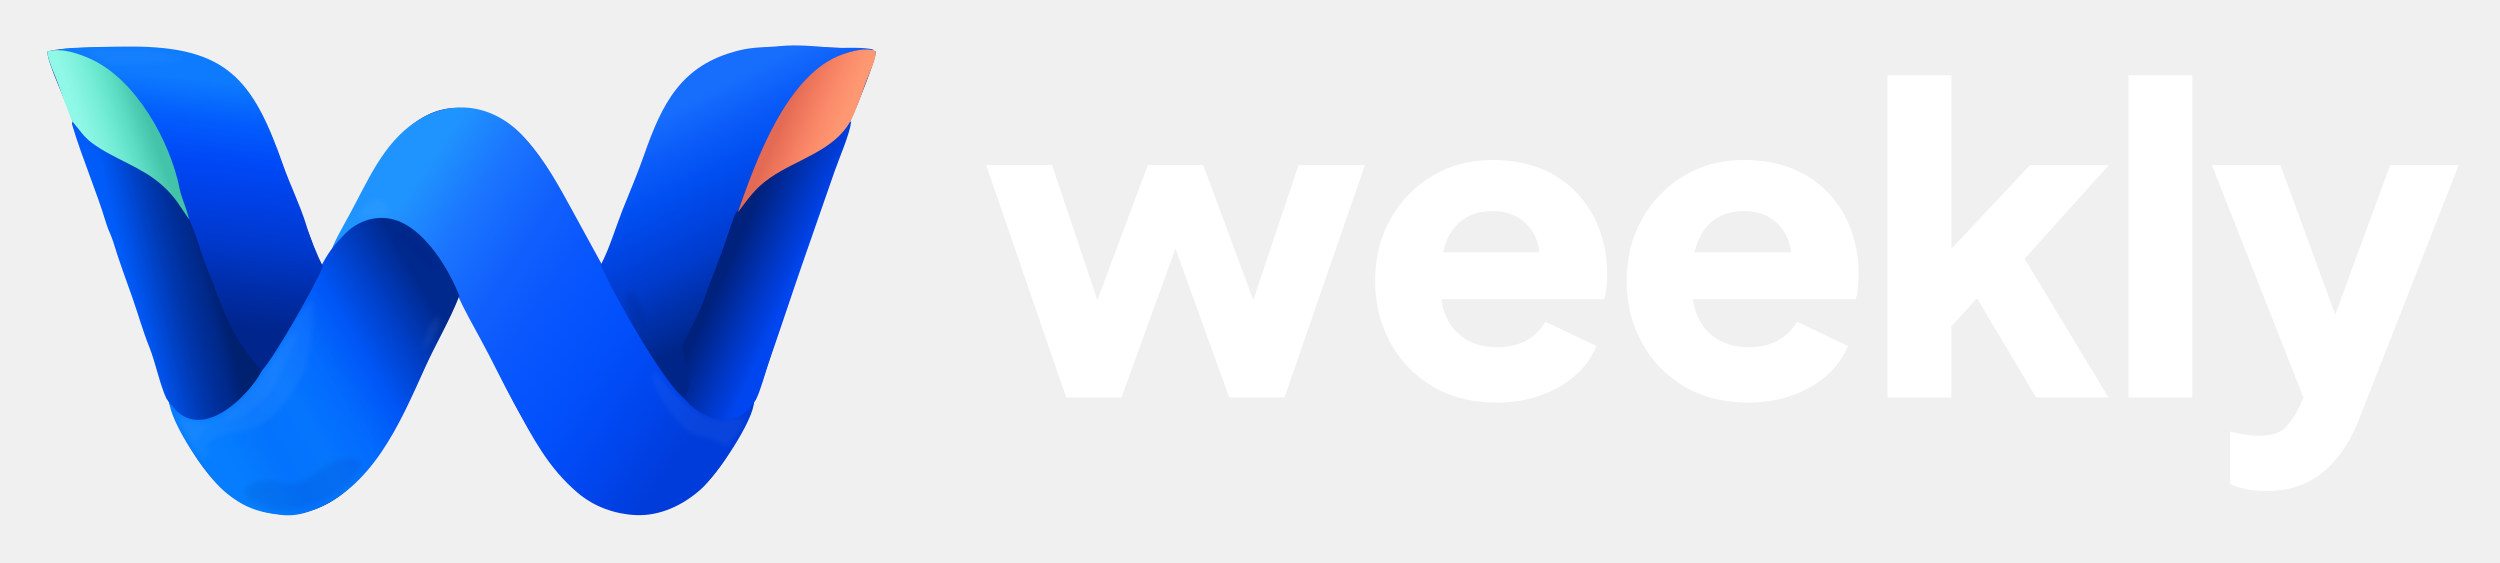
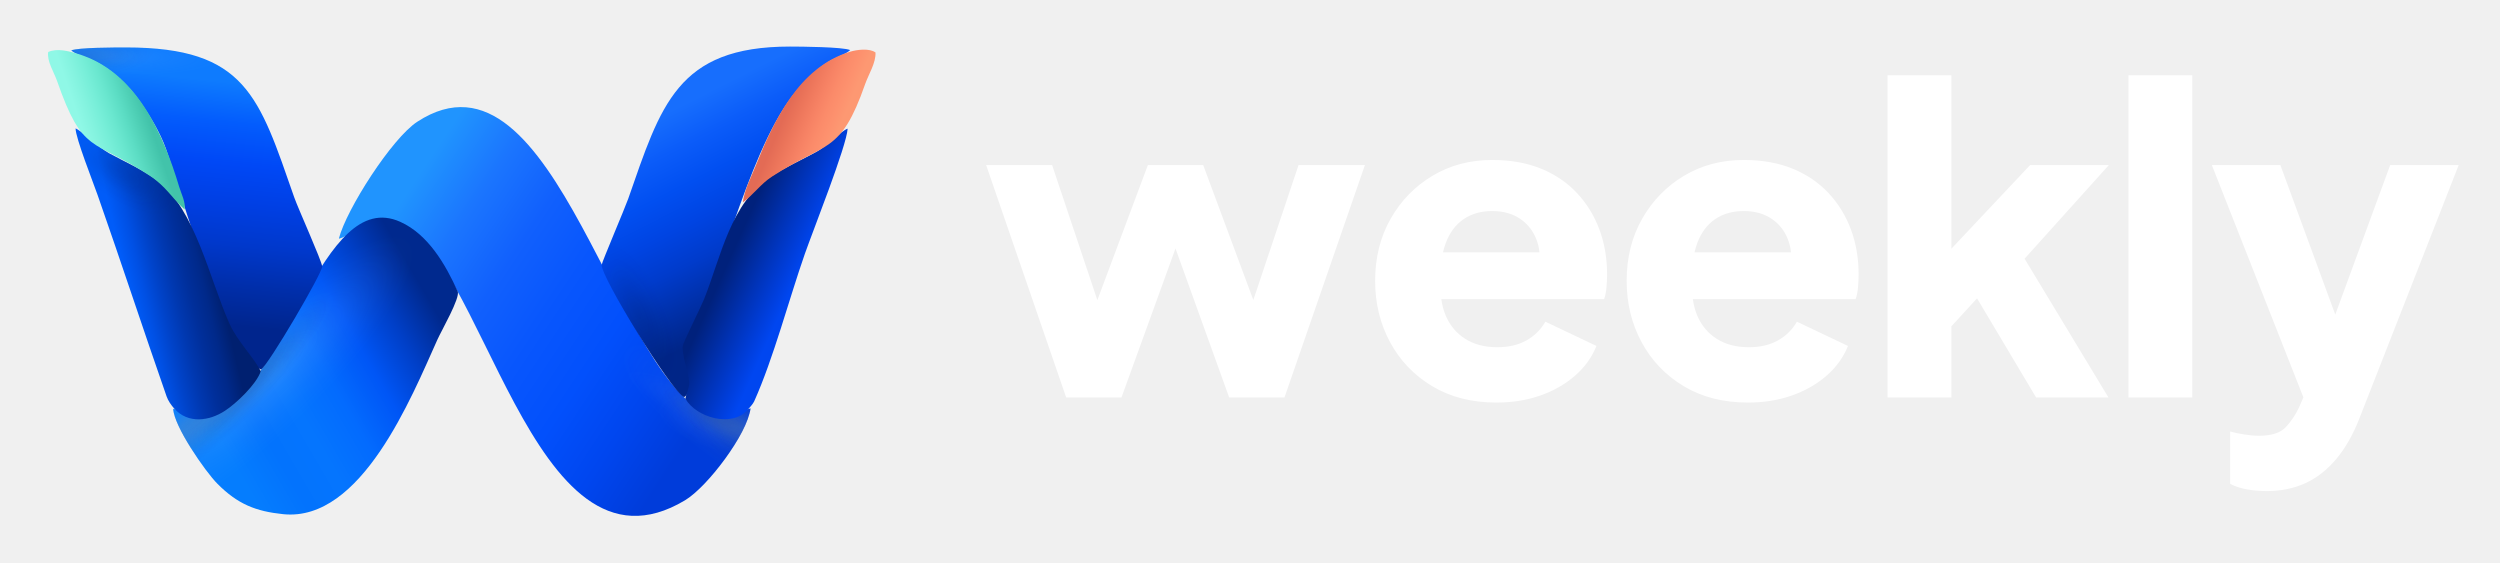
<svg xmlns="http://www.w3.org/2000/svg" viewBox="-60 -579 3642 820" role="img" aria-label="weekly">
  <g transform="translate(-192.66 -975.22) scale(1.2844)">
    <defs>
      <linearGradient id="face1" gradientUnits="userSpaceOnUse" x1="1015.5" y1="673.8" x2="605.8" y2="402.0">
        <stop offset="0.000" stop-color="#003cda" />
        <stop offset="0.071" stop-color="#003cda" />
        <stop offset="0.214" stop-color="#0046ef" />
        <stop offset="0.357" stop-color="#0250fc" />
        <stop offset="0.500" stop-color="#0856fd" />
        <stop offset="0.643" stop-color="#1160fd" />
        <stop offset="0.786" stop-color="#1b75fe" />
        <stop offset="0.929" stop-color="#2094fe" />
        <stop offset="1.000" stop-color="#2094fe" />
      </linearGradient>
+       <radialGradient id="face1-s0" gradientUnits="userSpaceOnUse" cx="934.3" cy="792.0" r="152.6" gradientTransform="translate(934.3 792.0) rotate(-144.8) scale(1 0.288) translate(-934.3 -792.0)">
+         <stop offset="0.00" stop-color="#9cd0ff" stop-opacity="0.126" />
+         <stop offset="0.20" stop-color="#9cd0ff" stop-opacity="0.111" />
+         <stop offset="0.40" stop-color="#9cd0ff" stop-opacity="0.076" />
+         <stop offset="0.60" stop-color="#9cd0ff" stop-opacity="0.041" />
+         <stop offset="0.80" stop-color="#9cd0ff" stop-opacity="0.017" />
+         <stop offset="1.00" stop-color="#9cd0ff" stop-opacity="0.000" />
+       </radialGradient>
+       <radialGradient id="face1-s1" gradientUnits="userSpaceOnUse" cx="943.7" cy="798.3" r="70.3" gradientTransform="translate(943.7 798.3) rotate(-141.3) scale(1 0.604) translate(-943.7 -798.3)">
+         <stop offset="0.00" stop-color="#00103a" stop-opacity="0.156" />
+         <stop offset="0.20" stop-color="#00103a" stop-opacity="0.137" />
+         <stop offset="0.40" stop-color="#00103a" stop-opacity="0.094" />
+         <stop offset="0.60" stop-color="#00103a" stop-opacity="0.050" />
+         <stop offset="0.80" stop-color="#00103a" stop-opacity="0.021" />
+         <stop offset="1.00" stop-color="#00103a" stop-opacity="0.000" />
+       </radialGradient>
+       <radialGradient id="face1-s2" gradientUnits="userSpaceOnUse" cx="936.3" cy="791.3" r="89.8" gradientTransform="translate(936.3 791.3) rotate(-167.3) scale(1 0.364) translate(-936.3 -791.3)">
+         <stop offset="0.00" stop-color="#9cd0ff" stop-opacity="0.116" />
+         <stop offset="0.20" stop-color="#9cd0ff" stop-opacity="0.102" />
+         <stop offset="0.40" stop-color="#9cd0ff" stop-opacity="0.070" />
+         <stop offset="0.60" stop-color="#9cd0ff" stop-opacity="0.037" />
+         <stop offset="0.80" stop-color="#9cd0ff" stop-opacity="0.016" />
+         <stop offset="1.00" stop-color="#9cd0ff" stop-opacity="0.000" />
+       </radialGradient>
+       <radialGradient id="face1-s3" gradientUnits="userSpaceOnUse" cx="915.0" cy="781.3" r="67.1" gradientTransform="translate(915.0 781.3) rotate(-153.6) scale(1 0.333) translate(-915.0 -781.3)">
+         <stop offset="0.00" stop-color="#00103a" stop-opacity="0.181" />
+         <stop offset="0.20" stop-color="#00103a" stop-opacity="0.160" />
+         <stop offset="0.40" stop-color="#00103a" stop-opacity="0.110" />
+         <stop offset="0.60" stop-color="#00103a" stop-opacity="0.059" />
+         <stop offset="0.80" stop-color="#00103a" stop-opacity="0.025" />
+         <stop offset="1.00" stop-color="#00103a" stop-opacity="0.000" />
+       </radialGradient>
+       <radialGradient id="face1-s4" gradientUnits="userSpaceOnUse" cx="933.0" cy="791.3" r="135.0" gradientTransform="translate(933.0 791.3) rotate(-153.3) scale(1 0.155) translate(-933.0 -791.3)">
+         <stop offset="0.00" stop-color="#9cd0ff" stop-opacity="0.102" />
+         <stop offset="0.20" stop-color="#9cd0ff" stop-opacity="0.090" />
+         <stop offset="0.40" stop-color="#9cd0ff" stop-opacity="0.062" />
+         <stop offset="0.60" stop-color="#9cd0ff" stop-opacity="0.033" />
+         <stop offset="0.80" stop-color="#9cd0ff" stop-opacity="0.014" />
+         <stop offset="1.00" stop-color="#9cd0ff" stop-opacity="0.000" />
+       </radialGradient>
      <clipPath id="c_face1">
-         <path d="M479.4 592.5C484.3 589.9 488.9 582.3 493.3 577.3C508.0 561.1 527.9 554.1 549.3 558.4C563.2 561.2 584.2 579.4 592.1 590.7C603.8 607.4 614.3 625.4 622.7 644.0C629.5 659.1 640.0 677.9 648.1 692.7C661.4 716.9 673.3 742.3 686.7 766.7C707.8 804.9 724.4 838.5 758.7 867.6C776.9 883.1 800.4 891.5 824.0 892.7C851.8 894.1 878.3 881.4 898.7 863.0C916.1 847.3 958.7 785.5 958.7 762.9C946.3 771.6 947.5 781.6 926.3 782.7C906.8 783.6 888.0 769.1 875.7 755.3C848.3 725.0 829.6 688.2 810.1 652.7C791.8 619.4 773.7 586.0 755.4 552.7C737.6 520.4 723.3 492.5 698.3 464.7C665.4 428.1 617.4 418.9 575.7 446.0C537.4 470.9 520.0 515.0 498.9 553.3C493.8 562.7 481.6 583.6 479.4 592.5Z" />
+         <path d="M488.0 579.2C508.9 573.3 512.8 549.6 550.0 558.9C650.7 584.1 704.8 981.2 880.3 875.9C906.0 860.4 950.6 801.2 954.6 771.7C940.8 775.1 935.8 786.8 915.7 781.7C802.0 753.3 734.9 343.6 576.7 446.5C547.8 465.2 496.1 546.1 487.7 578.9Z" />
      </clipPath>
      <linearGradient id="face2" gradientUnits="userSpaceOnUse" x1="179.2" y1="-104.3" x2="-108.6" y2="63.2">
        <stop offset="0.000" stop-color="#00298e" />
        <stop offset="0.071" stop-color="#00298e" />
        <stop offset="0.214" stop-color="#003fc7" />
        <stop offset="0.357" stop-color="#0056f6" />
        <stop offset="0.500" stop-color="#036bfe" />
        <stop offset="0.643" stop-color="#0575fe" />
        <stop offset="0.786" stop-color="#0373fd" />
        <stop offset="0.929" stop-color="#057dfe" />
        <stop offset="1.000" stop-color="#057dfe" />
      </linearGradient>
+       <radialGradient id="face2-s0" gradientUnits="userSpaceOnUse" cx="404.7" cy="739.3" r="229.4" gradientTransform="translate(404.7 739.3) rotate(135.9) scale(1 0.252) translate(-404.7 -739.3)">
+         <stop offset="0.00" stop-color="#9cd0ff" stop-opacity="0.173" />
+         <stop offset="0.20" stop-color="#9cd0ff" stop-opacity="0.152" />
+         <stop offset="0.40" stop-color="#9cd0ff" stop-opacity="0.105" />
+         <stop offset="0.60" stop-color="#9cd0ff" stop-opacity="0.056" />
+         <stop offset="0.80" stop-color="#9cd0ff" stop-opacity="0.023" />
+         <stop offset="1.00" stop-color="#9cd0ff" stop-opacity="0.000" />
+       </radialGradient>
+       <radialGradient id="face2-s1" gradientUnits="userSpaceOnUse" cx="387.0" cy="744.7" r="132.2" gradientTransform="translate(387.0 744.7) rotate(132.2) scale(1 0.178) translate(-387.0 -744.7)">
+         <stop offset="0.00" stop-color="#00103a" stop-opacity="0.182" />
+         <stop offset="0.20" stop-color="#00103a" stop-opacity="0.160" />
+         <stop offset="0.40" stop-color="#00103a" stop-opacity="0.110" />
+         <stop offset="0.60" stop-color="#00103a" stop-opacity="0.059" />
+         <stop offset="0.80" stop-color="#00103a" stop-opacity="0.025" />
+         <stop offset="1.00" stop-color="#00103a" stop-opacity="0.000" />
+       </radialGradient>
+       <radialGradient id="face2-s2" gradientUnits="userSpaceOnUse" cx="317.0" cy="792.0" r="227.3" gradientTransform="translate(317.0 792.0) rotate(137.4) scale(1 0.156) translate(-317.0 -792.0)">
+         <stop offset="0.00" stop-color="#9cd0ff" stop-opacity="0.116" />
+         <stop offset="0.20" stop-color="#9cd0ff" stop-opacity="0.103" />
+         <stop offset="0.40" stop-color="#9cd0ff" stop-opacity="0.070" />
+         <stop offset="0.60" stop-color="#9cd0ff" stop-opacity="0.038" />
+         <stop offset="0.80" stop-color="#9cd0ff" stop-opacity="0.016" />
+         <stop offset="1.00" stop-color="#9cd0ff" stop-opacity="0.000" />
+       </radialGradient>
+       <radialGradient id="face2-s3" gradientUnits="userSpaceOnUse" cx="331.0" cy="780.0" r="140.8" gradientTransform="translate(331.0 780.0) rotate(136.1) scale(1 0.209) translate(-331.0 -780.0)">
+         <stop offset="0.00" stop-color="#00103a" stop-opacity="0.200" />
+         <stop offset="0.20" stop-color="#00103a" stop-opacity="0.176" />
+         <stop offset="0.40" stop-color="#00103a" stop-opacity="0.121" />
+         <stop offset="0.60" stop-color="#00103a" stop-opacity="0.065" />
+         <stop offset="0.80" stop-color="#00103a" stop-opacity="0.027" />
+         <stop offset="1.00" stop-color="#00103a" stop-opacity="0.000" />
+       </radialGradient>
+       <radialGradient id="face2-s4" gradientUnits="userSpaceOnUse" cx="318.3" cy="792.7" r="183.5" gradientTransform="translate(318.3 792.7) rotate(143.4) scale(1 0.166) translate(-318.3 -792.7)">
+         <stop offset="0.00" stop-color="#9cd0ff" stop-opacity="0.166" />
+         <stop offset="0.20" stop-color="#9cd0ff" stop-opacity="0.147" />
+         <stop offset="0.40" stop-color="#9cd0ff" stop-opacity="0.101" />
+         <stop offset="0.60" stop-color="#9cd0ff" stop-opacity="0.054" />
+         <stop offset="0.80" stop-color="#9cd0ff" stop-opacity="0.023" />
+         <stop offset="1.00" stop-color="#9cd0ff" stop-opacity="0.000" />
+       </radialGradient>
      <clipPath id="c_face2">
-         <path d="M294.7 762.0C296.6 788.6 336.6 847.8 357.7 865.7C379.4 884.2 396.8 889.9 424.3 892.7C434.6 893.7 444.8 891.9 454.3 888.5C525.0 863.8 556.3 789.9 585.1 726.0C597.2 699.1 613.9 671.1 624.3 644.0C612.5 614.0 587.8 573.8 558.0 560.4C536.6 550.8 512.9 556.2 496.0 572.3C490.8 577.3 481.9 587.3 477.9 593.0C450.1 632.6 379.0 809.2 315.0 780.4C304.2 775.6 302.1 769.3 295.0 761.9Z" />
+         <path d="M299.7 772.1C300.3 791.3 335.8 843.1 350.0 857.3C372.8 880.2 393.3 888.5 424.7 891.7C513.1 900.5 569.9 759.3 599.4 693.7C603.8 683.8 625.6 646.1 622.4 639.0C608.7 608.6 588.9 574.3 557.3 560.1C467.2 519.5 428.8 750.6 341.7 781.1C320.1 788.7 313.1 774.6 299.7 772.1Z" />
      </clipPath>
      <linearGradient id="face3" gradientUnits="userSpaceOnUse" x1="477.2" y1="932.0" x2="346.5" y2="676.8">
        <stop offset="0.000" stop-color="#002588" />
        <stop offset="0.071" stop-color="#002588" />
        <stop offset="0.214" stop-color="#0030a9" />
        <stop offset="0.357" stop-color="#003bcb" />
        <stop offset="0.500" stop-color="#0044e2" />
        <stop offset="0.643" stop-color="#014ff1" />
        <stop offset="0.786" stop-color="#0b5cf9" />
        <stop offset="0.929" stop-color="#176efd" />
        <stop offset="1.000" stop-color="#176efd" />
      </linearGradient>
+       <radialGradient id="face3-s0" gradientUnits="userSpaceOnUse" cx="827.3" cy="665.0" r="92.5" gradientTransform="translate(827.3 665.0) rotate(64.7) scale(1 0.352) translate(-827.3 -665.0)">
+         <stop offset="0.00" stop-color="#00103a" stop-opacity="0.112" />
+         <stop offset="0.20" stop-color="#00103a" stop-opacity="0.099" />
+         <stop offset="0.40" stop-color="#00103a" stop-opacity="0.068" />
+         <stop offset="0.60" stop-color="#00103a" stop-opacity="0.036" />
+         <stop offset="0.80" stop-color="#00103a" stop-opacity="0.015" />
+         <stop offset="1.00" stop-color="#00103a" stop-opacity="0.000" />
+       </radialGradient>
      <clipPath id="c_face3">
-         <path d="M784.7 609.0C796.6 637.7 857.9 746.6 880.3 760.9C882.9 757.1 885.9 752.2 886.6 747.3C887.0 744.7 880.0 704.7 878.9 701.3C888.1 679.1 900.3 659.1 908.7 635.3C919.1 605.5 931.8 575.5 942.1 546.0C959.9 495.3 988.4 419.0 1032.0 386.3C1042.8 378.2 1059.9 368.1 1073.3 366.1C1080.2 365.0 1087.5 366.3 1094.5 364.9C1081.4 361.0 1058.2 363.8 1043.7 362.3C1026.9 360.7 1005.9 359.0 989.0 360.7C971.9 362.4 958.5 361.4 941.0 365.8C875.7 382.1 854.3 425.9 833.8 484.3C826.6 504.9 817.7 526.0 809.5 546.3C801.6 566.3 794.6 590.3 784.7 609.0Z" />
+         <path d="M879.3 758.9C898.1 745.4 872.2 712.4 882.1 694.3C926.0 614.4 954.3 466.1 1013.0 404.3C1023.0 393.9 1033.6 383.6 1046.3 376.6C1053.4 372.7 1061.8 370.5 1067.6 365.3C1059.7 361.7 1011.5 361.3 999.3 361.3C871.0 361.3 852.8 428.2 815.8 534.0C812.4 543.8 785.8 606.1 785.7 609.0C785.0 622.4 863.7 750.8 879.0 758.9Z" />
      </clipPath>
      <linearGradient id="face4" gradientUnits="userSpaceOnUse" x1="-34.9" y1="337.3" x2="-67.9" y2="656.0">
        <stop offset="0.000" stop-color="#0e7bfe" />
        <stop offset="0.071" stop-color="#0e7bfe" />
        <stop offset="0.214" stop-color="#035cfd" />
        <stop offset="0.357" stop-color="#0048f6" />
        <stop offset="0.500" stop-color="#003fe3" />
        <stop offset="0.643" stop-color="#0038cb" />
        <stop offset="0.786" stop-color="#002eaa" />
        <stop offset="0.929" stop-color="#00258d" />
        <stop offset="1.000" stop-color="#00258d" />
      </linearGradient>
+       <radialGradient id="face4-s0" gradientUnits="userSpaceOnUse" cx="227.7" cy="371.3" r="124.9" gradientTransform="translate(227.7 371.3) rotate(-177.9) scale(1 0.176) translate(-227.7 -371.3)">
+         <stop offset="0.00" stop-color="#9cd0ff" stop-opacity="0.103" />
+         <stop offset="0.20" stop-color="#9cd0ff" stop-opacity="0.091" />
+         <stop offset="0.40" stop-color="#9cd0ff" stop-opacity="0.063" />
+         <stop offset="0.60" stop-color="#9cd0ff" stop-opacity="0.034" />
+         <stop offset="0.80" stop-color="#9cd0ff" stop-opacity="0.014" />
+         <stop offset="1.00" stop-color="#9cd0ff" stop-opacity="0.000" />
+       </radialGradient>
+       <radialGradient id="face4-s1" gradientUnits="userSpaceOnUse" cx="198.3" cy="372.7" r="80.5" gradientTransform="translate(198.3 372.7) rotate(174.8) scale(1 0.324) translate(-198.3 -372.7)">
+         <stop offset="0.00" stop-color="#00103a" stop-opacity="0.139" />
+         <stop offset="0.20" stop-color="#00103a" stop-opacity="0.123" />
+         <stop offset="0.40" stop-color="#00103a" stop-opacity="0.084" />
+         <stop offset="0.60" stop-color="#00103a" stop-opacity="0.045" />
+         <stop offset="0.80" stop-color="#00103a" stop-opacity="0.019" />
+         <stop offset="1.00" stop-color="#00103a" stop-opacity="0.000" />
+       </radialGradient>
+       <radialGradient id="face4-s2" gradientUnits="userSpaceOnUse" cx="216.3" cy="370.7" r="46.6" gradientTransform="translate(216.3 370.7) rotate(-172.1) scale(1 0.395) translate(-216.3 -370.7)">
+         <stop offset="0.00" stop-color="#9cd0ff" stop-opacity="0.069" />
+         <stop offset="0.20" stop-color="#9cd0ff" stop-opacity="0.061" />
+         <stop offset="0.40" stop-color="#9cd0ff" stop-opacity="0.042" />
+         <stop offset="0.60" stop-color="#9cd0ff" stop-opacity="0.022" />
+         <stop offset="0.80" stop-color="#9cd0ff" stop-opacity="0.009" />
+         <stop offset="1.00" stop-color="#9cd0ff" stop-opacity="0.000" />
+       </radialGradient>
      <clipPath id="c_face4">
-         <path d="M169.5 365.0C174.9 367.0 178.9 366.4 183.7 367.9C199.3 372.6 212.4 377.5 225.7 387.5C274.4 424.0 293.7 477.6 310.5 533.3C312.8 541.1 314.6 552.4 317.0 559.3C330.8 598.6 347.5 650.7 367.3 686.7C375.1 701.0 386.3 720.5 400.0 729.2C414.7 713.6 460.6 632.6 469.6 611.0C463.4 598.9 454.3 576.3 450.5 563.3C444.1 542.1 432.1 517.7 424.5 496.0C390.2 398.0 360.3 361.3 251.7 361.3C239.8 361.3 175.1 361.8 169.5 365.0Z" />
+         <path d="M184.1 365.7C190.3 370.9 200.2 373.2 208.0 376.7C229.0 386.2 248.7 404.6 261.8 423.3C273.2 439.7 284.8 458.4 291.5 477.3C308.0 524.5 359.1 709.5 399.3 727.6C407.5 723.0 469.3 617.5 468.7 610.7C468.0 603.8 441.6 545.4 437.0 532.3C397.0 417.9 382.4 362.3 246.3 362.3C235.0 362.3 191.4 362.3 184.1 365.7Z" />
      </clipPath>
      <linearGradient id="face5" gradientUnits="userSpaceOnUse" x1="199.4" y1="-47.1" x2="85.5" y2="-20.2">
        <stop offset="0.000" stop-color="#002070" />
        <stop offset="0.071" stop-color="#002070" />
        <stop offset="0.214" stop-color="#00298a" />
        <stop offset="0.357" stop-color="#002f9b" />
        <stop offset="0.500" stop-color="#0038b0" />
        <stop offset="0.643" stop-color="#0043c9" />
        <stop offset="0.786" stop-color="#0050e4" />
        <stop offset="0.929" stop-color="#005cf9" />
        <stop offset="1.000" stop-color="#005cf9" />
      </linearGradient>
+       <radialGradient id="face5-s0" gradientUnits="userSpaceOnUse" cx="238.7" cy="502.7" r="75.2" gradientTransform="translate(238.7 502.7) rotate(-146.0) scale(1 0.421) translate(-238.7 -502.7)">
+         <stop offset="0.00" stop-color="#00103a" stop-opacity="0.139" />
+         <stop offset="0.20" stop-color="#00103a" stop-opacity="0.123" />
+         <stop offset="0.40" stop-color="#00103a" stop-opacity="0.084" />
+         <stop offset="0.60" stop-color="#00103a" stop-opacity="0.045" />
+         <stop offset="0.80" stop-color="#00103a" stop-opacity="0.019" />
+         <stop offset="1.00" stop-color="#00103a" stop-opacity="0.000" />
+       </radialGradient>
      <clipPath id="c_face5">
-         <path d="M185.7 446.7C185.5 447.8 184.3 447.3 185.2 450.3C196.4 487.8 212.6 524.8 223.9 562.3C225.8 568.8 229.9 576.5 231.8 583.0C238.2 604.3 246.1 625.3 253.5 646.3C260.0 664.9 265.4 684.1 272.7 702.3C279.9 720.3 284.0 742.8 291.9 760.3C292.9 762.5 302.2 773.4 304.3 775.3C337.4 805.1 385.4 757.1 400.3 729.0C372.2 698.1 359.2 670.5 345.5 631.3C341.3 619.5 335.1 606.4 331.5 594.7C325.1 573.2 316.2 548.2 301.0 531.3C273.5 500.8 247.7 496.4 216.0 475.8C208.4 470.8 201.4 464.8 195.3 458.0C190.9 453.1 191.3 450.8 185.7 446.7Z" />
+         <path d="M189.0 454.1C189.0 465.0 209.1 515.6 214.1 530.0C240.7 605.8 265.7 682.2 292.2 758.0C294.0 763.1 297.4 768.0 301.0 772.0C316.7 789.4 340.5 786.1 358.3 774.5C371.2 766.2 394.2 744.2 399.0 729.7C392.6 715.5 372.9 696.3 363.6 675.7C341.1 625.7 324.7 545.5 281.7 513.2C264.7 500.5 245.5 492.4 227.0 482.3C215.1 475.7 195.4 456.6 189.0 454.1Z" />
      </clipPath>
      <linearGradient id="face6" gradientUnits="userSpaceOnUse" x1="1076.6" y1="482.9" x2="993.6" y2="445.7">
        <stop offset="0.000" stop-color="#0046f0" />
        <stop offset="0.071" stop-color="#0046f0" />
        <stop offset="0.214" stop-color="#003fde" />
        <stop offset="0.357" stop-color="#0039cb" />
        <stop offset="0.500" stop-color="#0033b8" />
        <stop offset="0.643" stop-color="#002da4" />
        <stop offset="0.786" stop-color="#002790" />
        <stop offset="0.929" stop-color="#00217c" />
        <stop offset="1.000" stop-color="#00217c" />
      </linearGradient>
-       <clipPath id="c_face6">
-         <path d="M877.0 700.7C878.2 705.4 885.3 744.0 884.9 746.7C884.2 751.6 881.3 756.1 879.5 760.7C895.1 779.8 928.0 794.6 949.3 775.3C950.7 774.1 960.0 763.2 960.6 762.0C966.2 750.9 971.2 731.2 975.5 718.7C989.3 679.4 1002.1 639.9 1015.8 600.7C1027.3 567.8 1038.7 534.9 1050.2 502.0C1055.5 486.9 1067.1 460.7 1068.8 446.1C1059.6 452.5 1053.8 465.0 1041.3 473.1C1012.2 492.1 978.6 502.0 954.7 528.7C950.7 533.1 940.4 546.0 937.6 550.7C935.0 555.0 927.7 578.1 925.5 584.7C917.7 606.8 908.6 628.5 900.8 650.7C894.7 668.1 884.8 684.0 877.0 700.7Z" />
-       </clipPath>
      <linearGradient id="mint" gradientUnits="userSpaceOnUse" x1="115.1" y1="-38.9" x2="32.3" y2="-10.9">
        <stop offset="0.000" stop-color="#42c3aa" />
        <stop offset="0.071" stop-color="#42c3aa" />
        <stop offset="0.214" stop-color="#4fd0b6" />
        <stop offset="0.357" stop-color="#5cddc4" />
        <stop offset="0.500" stop-color="#6ae7cf" />
        <stop offset="0.643" stop-color="#77eed8" />
        <stop offset="0.786" stop-color="#84f3df" />
        <stop offset="0.929" stop-color="#8ff8e6" />
        <stop offset="1.000" stop-color="#8ff8e6" />
      </linearGradient>
-       <clipPath id="c_mint">
-         <path d="M157.1 367.0C156.6 374.9 165.9 394.1 169.0 403.0C171.1 409.0 183.6 444.2 185.9 446.9C193.0 455.2 198.1 463.5 207.3 470.4C232.4 489.2 263.8 497.5 287.3 518.7C302.6 532.4 306.9 542.0 317.7 557.3C315.4 546.1 309.1 532.7 307.1 522.7C296.4 469.1 257.7 398.6 206.0 375.3C191.8 368.9 172.7 362.5 157.4 366.7Z" />
-       </clipPath>
      <linearGradient id="coral" gradientUnits="userSpaceOnUse" x1="1063.5" y1="447.5" x2="996.1" y2="419.1">
        <stop offset="0.000" stop-color="#fd9872" />
        <stop offset="0.071" stop-color="#fd9872" />
        <stop offset="0.214" stop-color="#fd916e" />
        <stop offset="0.357" stop-color="#fb8b6a" />
        <stop offset="0.500" stop-color="#f78365" />
        <stop offset="0.643" stop-color="#f17b5f" />
        <stop offset="0.786" stop-color="#ea7359" />
        <stop offset="0.929" stop-color="#e36b55" />
        <stop offset="1.000" stop-color="#e36b55" />
      </linearGradient>
-       <clipPath id="c_coral">
-         <path d="M940.5 548.9C952.8 533.0 959.1 522.5 976.7 510.2C1006.4 489.4 1049.3 479.6 1067.8 446.0C1073.7 435.2 1080.3 416.0 1084.5 404.0C1087.9 394.4 1097.5 375.4 1096.5 366.7C1085.8 362.0 1070.1 366.2 1059.3 370.0C996.0 392.2 960.9 490.1 940.3 548.8Z" />
-       </clipPath>
-       <filter id="hair" x="-5%" y="-5%" width="110%" height="110%">
-         <feGaussianBlur stdDeviation="0.6" />
-       </filter>
-       <filter id="soft" x="-5%" y="-5%" width="110%" height="110%">
-         <feGaussianBlur stdDeviation="3" />
-       </filter>
    </defs>
-     <path fill="#0b2f9a" d="M785.7 608.4C778.3 599.7 769.6 580.6 763.6 569.7C749.1 543.4 735.2 516.9 718.8 491.7C699.0 461.2 674.4 439.7 638.7 432.6C545.8 414.0 508.3 552.6 469.0 610.1C460.1 596.9 456.1 576.8 449.1 562.7C442.8 550.1 436.4 531.6 431.7 518.0C395.8 415.6 375.7 362.3 254.3 362.3C233.7 362.3 173.1 361.5 157.1 367.0C156.3 379.9 181.6 430.1 185.8 447.0C189.3 460.9 194.7 474.1 199.5 487.7C210.5 519.3 221.6 550.8 232.7 582.3C244.4 615.9 257.0 651.0 267.2 685.0C268.8 690.5 272.3 697.1 273.9 702.3C282.2 730.0 291.9 759.3 303.7 785.7C314.7 810.0 328.5 834.9 347.0 854.3C381.6 890.8 430.4 904.2 475.7 879.3C547.2 839.9 584.8 714.3 623.7 644.4C632.0 656.8 637.7 671.4 644.9 684.7C677.7 744.3 720.6 853.7 784.0 882.3C828.6 902.3 872.9 889.5 906.0 854.7C926.0 833.6 940.1 807.0 951.9 780.7C965.4 750.8 978.4 710.3 987.9 678.7C991.1 667.8 996.5 656.3 999.8 645.3C1013.5 599.7 1031.3 553.2 1047.1 508.0C1051.2 496.5 1056.7 483.3 1060.1 472.0C1062.5 464.2 1066.4 448.6 1069.3 442.0C1074.5 430.5 1097.5 375.2 1096.5 366.7C1090.0 363.3 1017.4 361.3 1004.7 361.3C904.4 361.3 867.9 390.0 834.8 484.7C826.9 507.2 816.4 529.6 808.5 552.0C803.3 566.8 793.6 596.1 785.7 608.4Z" />
-     <path fill="url(#face1)" d="M479.4 592.5C484.3 589.9 488.9 582.3 493.3 577.3C508.0 561.1 527.9 554.1 549.3 558.4C563.2 561.2 584.2 579.4 592.1 590.7C603.8 607.4 614.3 625.4 622.7 644.0C629.5 659.1 640.0 677.9 648.1 692.7C661.4 716.9 673.3 742.3 686.7 766.7C707.8 804.9 724.4 838.5 758.7 867.6C776.9 883.1 800.4 891.5 824.0 892.7C851.8 894.1 878.3 881.4 898.7 863.0C916.1 847.3 958.7 785.5 958.7 762.9C946.3 771.6 947.5 781.6 926.3 782.7C906.8 783.6 888.0 769.1 875.7 755.3C848.3 725.0 829.6 688.2 810.1 652.7C791.8 619.4 773.7 586.0 755.4 552.7C737.6 520.4 723.3 492.5 698.3 464.7C665.4 428.1 617.4 418.9 575.7 446.0C537.4 470.9 520.0 515.0 498.9 553.3C493.8 562.7 481.6 583.6 479.4 592.5Z" />
-     <g clip-path="url(#c_face1)">
-       <g filter="url(#soft)">
-         <path fill="#9cd0ff" fill-opacity="0.061" fill-rule="evenodd" d="M843.7 729.6C838.0 745.4 871.9 789.5 884.3 798.1C890.8 802.6 902.2 802.9 909.7 805.5C915.6 807.6 920.4 811.8 926.3 813.3C934.7 809.0 947.4 791.6 946.3 782.4C934.7 780.2 928.8 789.1 911.0 783.8C890.7 777.7 873.5 760.3 859.3 745.3C853.2 738.9 852.4 733.4 843.7 729.6ZM510.2 553.9C518.2 556.2 538.0 554.8 544.9 550.0C541.8 526.6 517.3 535.8 510.1 553.7Z" />
-       </g>
-       <g filter="url(#hair)" />
-     </g>
-     <path fill="url(#face2)" d="M294.7 762.0C296.6 788.6 336.6 847.8 357.7 865.7C379.4 884.2 396.8 889.9 424.3 892.7C434.6 893.7 444.8 891.9 454.3 888.5C525.0 863.8 556.3 789.9 585.1 726.0C597.2 699.1 613.9 671.1 624.3 644.0C612.5 614.0 587.8 573.8 558.0 560.4C536.6 550.8 512.9 556.2 496.0 572.3C490.8 577.3 481.9 587.3 477.9 593.0C450.1 632.6 379.0 809.2 315.0 780.4C304.2 775.6 302.1 769.3 295.0 761.9Z" />
-     <g clip-path="url(#c_face2)">
-       <g filter="url(#soft)">
-         <path fill="#9cd0ff" fill-opacity="0.064" fill-rule="evenodd" d="M583.3 707.4C590.8 701.1 605.1 677.6 602.3 666.8C590.1 667.2 583.6 697.3 583.1 707.2ZM305.3 779.8C302.4 791.1 327.0 826.6 337.3 830.5C342.5 820.0 334.0 815.3 344.7 805.7C351.6 799.4 384.7 797.3 394.0 793.1C415.7 783.3 441.4 748.5 449.1 726.3C452.3 717.4 456.0 692.4 457.0 682.3C457.8 673.9 459.7 657.4 457.6 649.8C448.4 654.2 442.4 665.7 436.8 674.3C415.9 706.4 378.6 773.3 341.3 784.5C326.5 788.9 316.0 779.1 305.3 779.8Z" />
-         <path fill="#9cd0ff" fill-opacity="0.048" fill-rule="evenodd" d="M309.0 784.1C309.0 791.9 318.0 807.0 325.3 810.6C327.7 807.8 336.8 794.3 338.1 791.3C335.1 790.0 311.8 784.2 309.0 784.1ZM354.5 785.6C376.2 786.7 403.6 764.2 415.0 746.7C418.6 741.2 419.3 734.4 422.4 728.7C429.4 715.9 442.2 698.9 438.7 683.6C428.9 688.6 417.1 711.4 410.5 721.7C394.3 746.6 374.7 765.0 354.5 785.6Z" />
-         <path fill="#00103a" fill-opacity="0.073" fill-rule="evenodd" d="M383.7 859.7C379.6 868.1 381.9 872.0 389.3 877.6C424.6 904.1 507.4 871.5 512.5 832.7C477.3 816.0 465.7 853.6 432.7 858.6C428.1 859.3 424.3 856.3 420.0 855.3C408.9 852.5 394.3 854.6 384.0 859.4ZM555.1 571.0C553.0 582.7 562.2 580.3 567.6 587.0C574.6 595.8 583.5 614.8 597.7 615.1C599.4 600.6 583.9 588.8 574.7 580.9C567.3 574.7 567.4 565.7 555.1 571.0Z" />
-       </g>
-       <g filter="url(#hair)" />
-     </g>
-     <path fill="url(#face3)" d="M784.7 609.0C796.6 637.7 857.9 746.6 880.3 760.9C882.9 757.1 885.9 752.2 886.6 747.3C887.0 744.7 880.0 704.7 878.9 701.3C888.1 679.1 900.3 659.1 908.7 635.3C919.1 605.5 931.8 575.5 942.1 546.0C959.9 495.3 988.4 419.0 1032.0 386.3C1042.8 378.2 1059.9 368.1 1073.3 366.1C1080.2 365.0 1087.5 366.3 1094.5 364.9C1081.4 361.0 1058.2 363.8 1043.7 362.3C1026.9 360.7 1005.9 359.0 989.0 360.7C971.9 362.4 958.5 361.4 941.0 365.8C875.7 382.1 854.3 425.9 833.8 484.3C826.6 504.9 817.7 526.0 809.5 546.3C801.6 566.3 794.6 590.3 784.7 609.0Z" />
-     <g clip-path="url(#c_face3)">
-       <g filter="url(#soft)">
-         <path fill="#00103a" fill-opacity="0.083" fill-rule="evenodd" d="M812.5 639.7C811.1 647.7 825.1 673.8 833.0 677.6C837.2 669.4 825.3 643.2 820.3 639.5C817.4 637.4 815.2 638.7 812.5 639.7Z" />
-       </g>
-       <g filter="url(#hair)" />
-     </g>
-     <path fill="url(#face4)" d="M169.5 365.0C174.9 367.0 178.9 366.4 183.7 367.9C199.3 372.6 212.4 377.5 225.7 387.5C274.4 424.0 293.7 477.6 310.5 533.3C312.8 541.1 314.6 552.4 317.0 559.3C330.8 598.6 347.5 650.7 367.3 686.7C375.1 701.0 386.3 720.5 400.0 729.2C414.7 713.6 460.6 632.6 469.6 611.0C463.4 598.9 454.3 576.3 450.5 563.3C444.1 542.1 432.1 517.7 424.5 496.0C390.2 398.0 360.3 361.3 251.7 361.3C239.8 361.3 175.1 361.8 169.5 365.0Z" />
-     <g clip-path="url(#c_face4)">
-       <g filter="url(#soft)">
-         <path fill="#9cd0ff" fill-opacity="0.055" fill-rule="evenodd" d="M202.1 368.0C207.5 373.4 224.0 380.9 232.0 381.7C246.5 383.1 297.1 378.8 311.8 375.9C297.6 364.3 219.0 360.6 202.2 367.7Z" />
-       </g>
-       <g filter="url(#hair)" />
-     </g>
-     <path fill="url(#face5)" d="M185.7 446.7C185.5 447.8 184.3 447.3 185.2 450.3C196.4 487.8 212.6 524.8 223.9 562.3C225.8 568.8 229.9 576.5 231.8 583.0C238.2 604.3 246.1 625.3 253.5 646.3C260.0 664.9 265.4 684.1 272.7 702.3C279.9 720.3 284.0 742.8 291.9 760.3C292.9 762.5 302.2 773.4 304.3 775.3C337.4 805.1 385.4 757.1 400.3 729.0C372.2 698.1 359.2 670.5 345.5 631.3C341.3 619.5 335.1 606.4 331.5 594.7C325.1 573.2 316.2 548.2 301.0 531.3C273.5 500.8 247.7 496.4 216.0 475.8C208.4 470.8 201.4 464.8 195.3 458.0C190.9 453.1 191.3 450.8 185.7 446.7Z" />
-     <path fill="url(#face6)" d="M877.0 700.7C878.2 705.4 885.3 744.0 884.9 746.7C884.2 751.6 881.3 756.1 879.5 760.7C895.1 779.8 928.0 794.6 949.3 775.3C950.7 774.1 960.0 763.2 960.6 762.0C966.2 750.9 971.2 731.2 975.5 718.7C989.3 679.4 1002.1 639.9 1015.8 600.7C1027.3 567.8 1038.7 534.9 1050.2 502.0C1055.5 486.9 1067.1 460.7 1068.8 446.1C1059.6 452.5 1053.8 465.0 1041.3 473.1C1012.2 492.1 978.6 502.0 954.7 528.7C950.7 533.1 940.4 546.0 937.6 550.7C935.0 555.0 927.7 578.1 925.5 584.7C917.7 606.8 908.6 628.5 900.8 650.7C894.7 668.1 884.8 684.0 877.0 700.7Z" />
-     <path fill="url(#mint)" d="M157.1 367.0C156.6 374.9 165.9 394.1 169.0 403.0C171.1 409.0 183.6 444.2 185.9 446.9C193.0 455.2 198.1 463.5 207.3 470.4C232.4 489.2 263.8 497.5 287.3 518.7C302.6 532.4 306.9 542.0 317.7 557.3C315.4 546.1 309.1 532.7 307.1 522.7C296.4 469.1 257.7 398.6 206.0 375.3C191.8 368.9 172.7 362.5 157.4 366.7Z" />
-     <path fill="url(#coral)" d="M940.5 548.9C952.8 533.0 959.1 522.5 976.7 510.2C1006.4 489.4 1049.3 479.6 1067.8 446.0C1073.7 435.2 1080.3 416.0 1084.5 404.0C1087.9 394.4 1097.5 375.4 1096.5 366.7C1085.8 362.0 1070.1 366.2 1059.3 370.0C996.0 392.2 960.9 490.1 940.3 548.8Z" />
+     <path id="face1-base" fill="url(#face1)" d="M488.0 579.2C508.9 573.3 512.8 549.6 550.0 558.9C650.7 584.1 704.8 981.2 880.3 875.9C906.0 860.4 950.6 801.2 954.6 771.7C940.8 775.1 935.8 786.8 915.7 781.7C802.0 753.3 734.9 343.6 576.7 446.5C547.8 465.2 496.1 546.1 487.7 578.9Z" />
+     <g id="face1-shading" clip-path="url(#c_face1)">
+       <rect x="751" y="609" width="366" height="366" fill="url(#face1-s0)" />
+       <rect x="859" y="714" width="169" height="169" fill="url(#face1-s1)" />
+       <rect x="829" y="684" width="215" height="215" fill="url(#face1-s2)" />
+       <rect x="834" y="701" width="161" height="161" fill="url(#face1-s3)" />
+       <rect x="771" y="629" width="324" height="324" fill="url(#face1-s4)" />
+     </g>
+     <path id="face2-base" fill="url(#face2)" d="M299.7 772.1C300.3 791.3 335.8 843.1 350.0 857.3C372.8 880.2 393.3 888.5 424.7 891.7C513.1 900.5 569.9 759.3 599.4 693.7C603.8 683.8 625.6 646.1 622.4 639.0C608.7 608.6 588.9 574.3 557.3 560.1C467.2 519.5 428.8 750.6 341.7 781.1C320.1 788.7 313.1 774.6 299.7 772.1Z" />
+     <g id="face2-shading" clip-path="url(#c_face2)">
+       <rect x="129" y="464" width="551" height="551" fill="url(#face2-s0)" />
+       <rect x="228" y="586" width="317" height="317" fill="url(#face2-s1)" />
+       <rect x="44" y="519" width="546" height="546" fill="url(#face2-s2)" />
+       <rect x="162" y="611" width="338" height="338" fill="url(#face2-s3)" />
+       <rect x="98" y="572" width="441" height="441" fill="url(#face2-s4)" />
+     </g>
+     <path id="face3-base" fill="url(#face3)" d="M879.3 758.9C898.1 745.4 872.2 712.4 882.1 694.3C926.0 614.4 954.3 466.1 1013.0 404.3C1023.0 393.9 1033.6 383.6 1046.3 376.6C1053.4 372.7 1061.8 370.5 1067.6 365.3C1059.7 361.7 1011.5 361.3 999.3 361.3C871.0 361.3 852.8 428.2 815.8 534.0C812.4 543.8 785.8 606.1 785.7 609.0C785.0 622.4 863.7 750.8 879.0 758.9Z" />
+     <g id="face3-shading" clip-path="url(#c_face3)">
+       <rect x="716" y="554" width="222" height="222" fill="url(#face3-s0)" />
+     </g>
+     <path id="face4-base" fill="url(#face4)" d="M184.1 365.7C190.3 370.9 200.2 373.2 208.0 376.7C229.0 386.2 248.7 404.6 261.8 423.3C273.2 439.7 284.8 458.4 291.5 477.3C308.0 524.5 359.1 709.5 399.3 727.6C407.5 723.0 469.3 617.5 468.7 610.7C468.0 603.8 441.6 545.4 437.0 532.3C397.0 417.9 382.4 362.3 246.3 362.3C235.0 362.3 191.4 362.3 184.1 365.7Z" />
+     <g id="face4-shading" clip-path="url(#c_face4)">
+       <rect x="78" y="221" width="300" height="300" fill="url(#face4-s0)" />
+       <rect x="102" y="276" width="193" height="193" fill="url(#face4-s1)" />
+       <rect x="160" y="315" width="112" height="112" fill="url(#face4-s2)" />
+     </g>
+     <path id="face5-base" fill="url(#face5)" d="M189.0 454.1C189.0 465.0 209.1 515.6 214.1 530.0C240.7 605.8 265.7 682.2 292.2 758.0C294.0 763.1 297.4 768.0 301.0 772.0C316.7 789.4 340.5 786.1 358.3 774.5C371.2 766.2 394.2 744.2 399.0 729.7C392.6 715.5 372.9 696.3 363.6 675.7C341.1 625.7 324.7 545.5 281.7 513.2C264.7 500.5 245.5 492.4 227.0 482.3C215.1 475.7 195.4 456.6 189.0 454.1Z" />
+     <g id="face5-shading" clip-path="url(#c_face5)">
+       <rect x="148" y="412" width="181" height="181" fill="url(#face5-s0)" />
+     </g>
+     <path id="face6-base" fill="url(#face6)" d="M880.7 760.7C892.8 782.0 933.6 794.1 951.6 773.0C954.0 770.2 957.1 767.0 958.7 763.7C980.7 714.7 998.0 648.4 1016.2 596.3C1025.3 570.3 1063.7 473.8 1064.7 454.4C1057.2 457.0 1041.0 474.3 1029.3 480.7C1012.2 490.1 994.4 497.9 978.0 508.5C931.7 538.6 921.3 599.1 901.8 648.0C898.5 656.1 878.0 697.5 877.7 700.7C876.6 711.6 884.5 732.0 885.0 742.0C885.3 748.7 881.5 754.3 880.7 760.7Z" />
+     <path id="mint-base" fill="url(#mint)" d="M157.9 367.7C156.4 378.0 164.6 390.5 168.0 400.3C197.3 484.0 207.4 465.1 272.7 507.5C291.8 520.0 297.9 532.8 312.7 546.2C314.0 537.7 309.0 528.6 306.5 520.3C288.4 459.9 257.6 389.4 191.3 369.5C181.1 366.4 168.0 363.0 158.1 367.4Z" />
+     <path id="coral-base" fill="url(#coral)" d="M946.1 537.8C957.6 529.6 966.3 516.9 978.7 508.9C1040.6 468.6 1056.5 484.0 1084.5 404.0C1088.4 392.8 1096.9 379.8 1096.3 368.0C1089.5 363.0 1075.5 364.7 1067.3 367.2C1009.7 384.5 980.8 445.4 960.2 497.0C955.1 509.7 947.5 524.1 945.9 537.6Z" />
  </g>
  <path fill="#ffffff" transform="translate(1369.8 0) scale(0.62)" d="M199 0 11 -546H166L298 -152L244 -153L391 -546H521L667 -153L613 -152L745 -546H901L712 0H582L430 -422H482L329 0ZM1210.0 12Q1123.0 12 1059.0 -26.5Q995.0 -65 960.0 -130.0Q925.0 -195 925.0 -274Q925.0 -356 961.5 -420.0Q998.0 -484 1060.0 -521.0Q1122.0 -558 1200.0 -558Q1265.0 -558 1315.0 -537.5Q1365.0 -517 1399.5 -480.0Q1434.0 -443 1452.0 -394.5Q1470.0 -346 1470.0 -289Q1470.0 -273 1468.5 -257.5Q1467.0 -242 1463.0 -231H1054.0V-341H1378.0L1307.0 -289Q1317.0 -332 1306.0 -365.5Q1295.0 -399 1267.5 -418.5Q1240.0 -438 1200.0 -438Q1161.0 -438 1133.0 -419.0Q1105.0 -400 1091.0 -363.0Q1077.0 -326 1080.0 -273Q1076.0 -227 1091.0 -192.0Q1106.0 -157 1137.0 -137.5Q1168.0 -118 1212.0 -118Q1252.0 -118 1280.5 -134.0Q1309.0 -150 1325.0 -178L1445.0 -121Q1429.0 -81 1394.5 -51.0Q1360.0 -21 1313.0 -4.5Q1266.0 12 1210.0 12ZM1801.0 12Q1714.0 12 1650.0 -26.5Q1586.0 -65 1551.0 -130.0Q1516.0 -195 1516.0 -274Q1516.0 -356 1552.5 -420.0Q1589.0 -484 1651.0 -521.0Q1713.0 -558 1791.0 -558Q1856.0 -558 1906.0 -537.5Q1956.0 -517 1990.5 -480.0Q2025.0 -443 2043.0 -394.5Q2061.0 -346 2061.0 -289Q2061.0 -273 2059.5 -257.5Q2058.0 -242 2054.0 -231H1645.0V-341H1969.0L1898.0 -289Q1908.0 -332 1897.0 -365.5Q1886.0 -399 1858.5 -418.5Q1831.0 -438 1791.0 -438Q1752.0 -438 1724.0 -419.0Q1696.0 -400 1682.0 -363.0Q1668.0 -326 1671.0 -273Q1667.0 -227 1682.0 -192.0Q1697.0 -157 1728.0 -137.5Q1759.0 -118 1803.0 -118Q1843.0 -118 1871.5 -134.0Q1900.0 -150 1916.0 -178L2036.0 -121Q2020.0 -81 1985.5 -51.0Q1951.0 -21 1904.0 -4.5Q1857.0 12 1801.0 12ZM2129.0 0V-757H2279.0V-272L2223.0 -290L2464.0 -546H2649.0L2451.0 -326L2648.0 0H2478.0L2313.0 -277L2400.0 -299L2233.0 -117L2279.0 -204V0ZM2695.0 0V-757H2845.0V0ZM3020.0 220Q2996.0 220 2973.5 216.0Q2951.0 212 2934.0 203V80Q2948.0 84 2967.0 87.0Q2986.0 90 3002.0 90Q3046.0 90 3065.0 69.5Q3084.0 49 3096.0 23L3133.0 -62L3131.0 63L2891.0 -546H3052.0L3211.0 -113H3151.0L3310.0 -546H3471.0L3237.0 51Q3215.0 107 3183.0 145.0Q3151.0 183 3110.5 201.5Q3070.0 220 3020.0 220Z" />
</svg>
